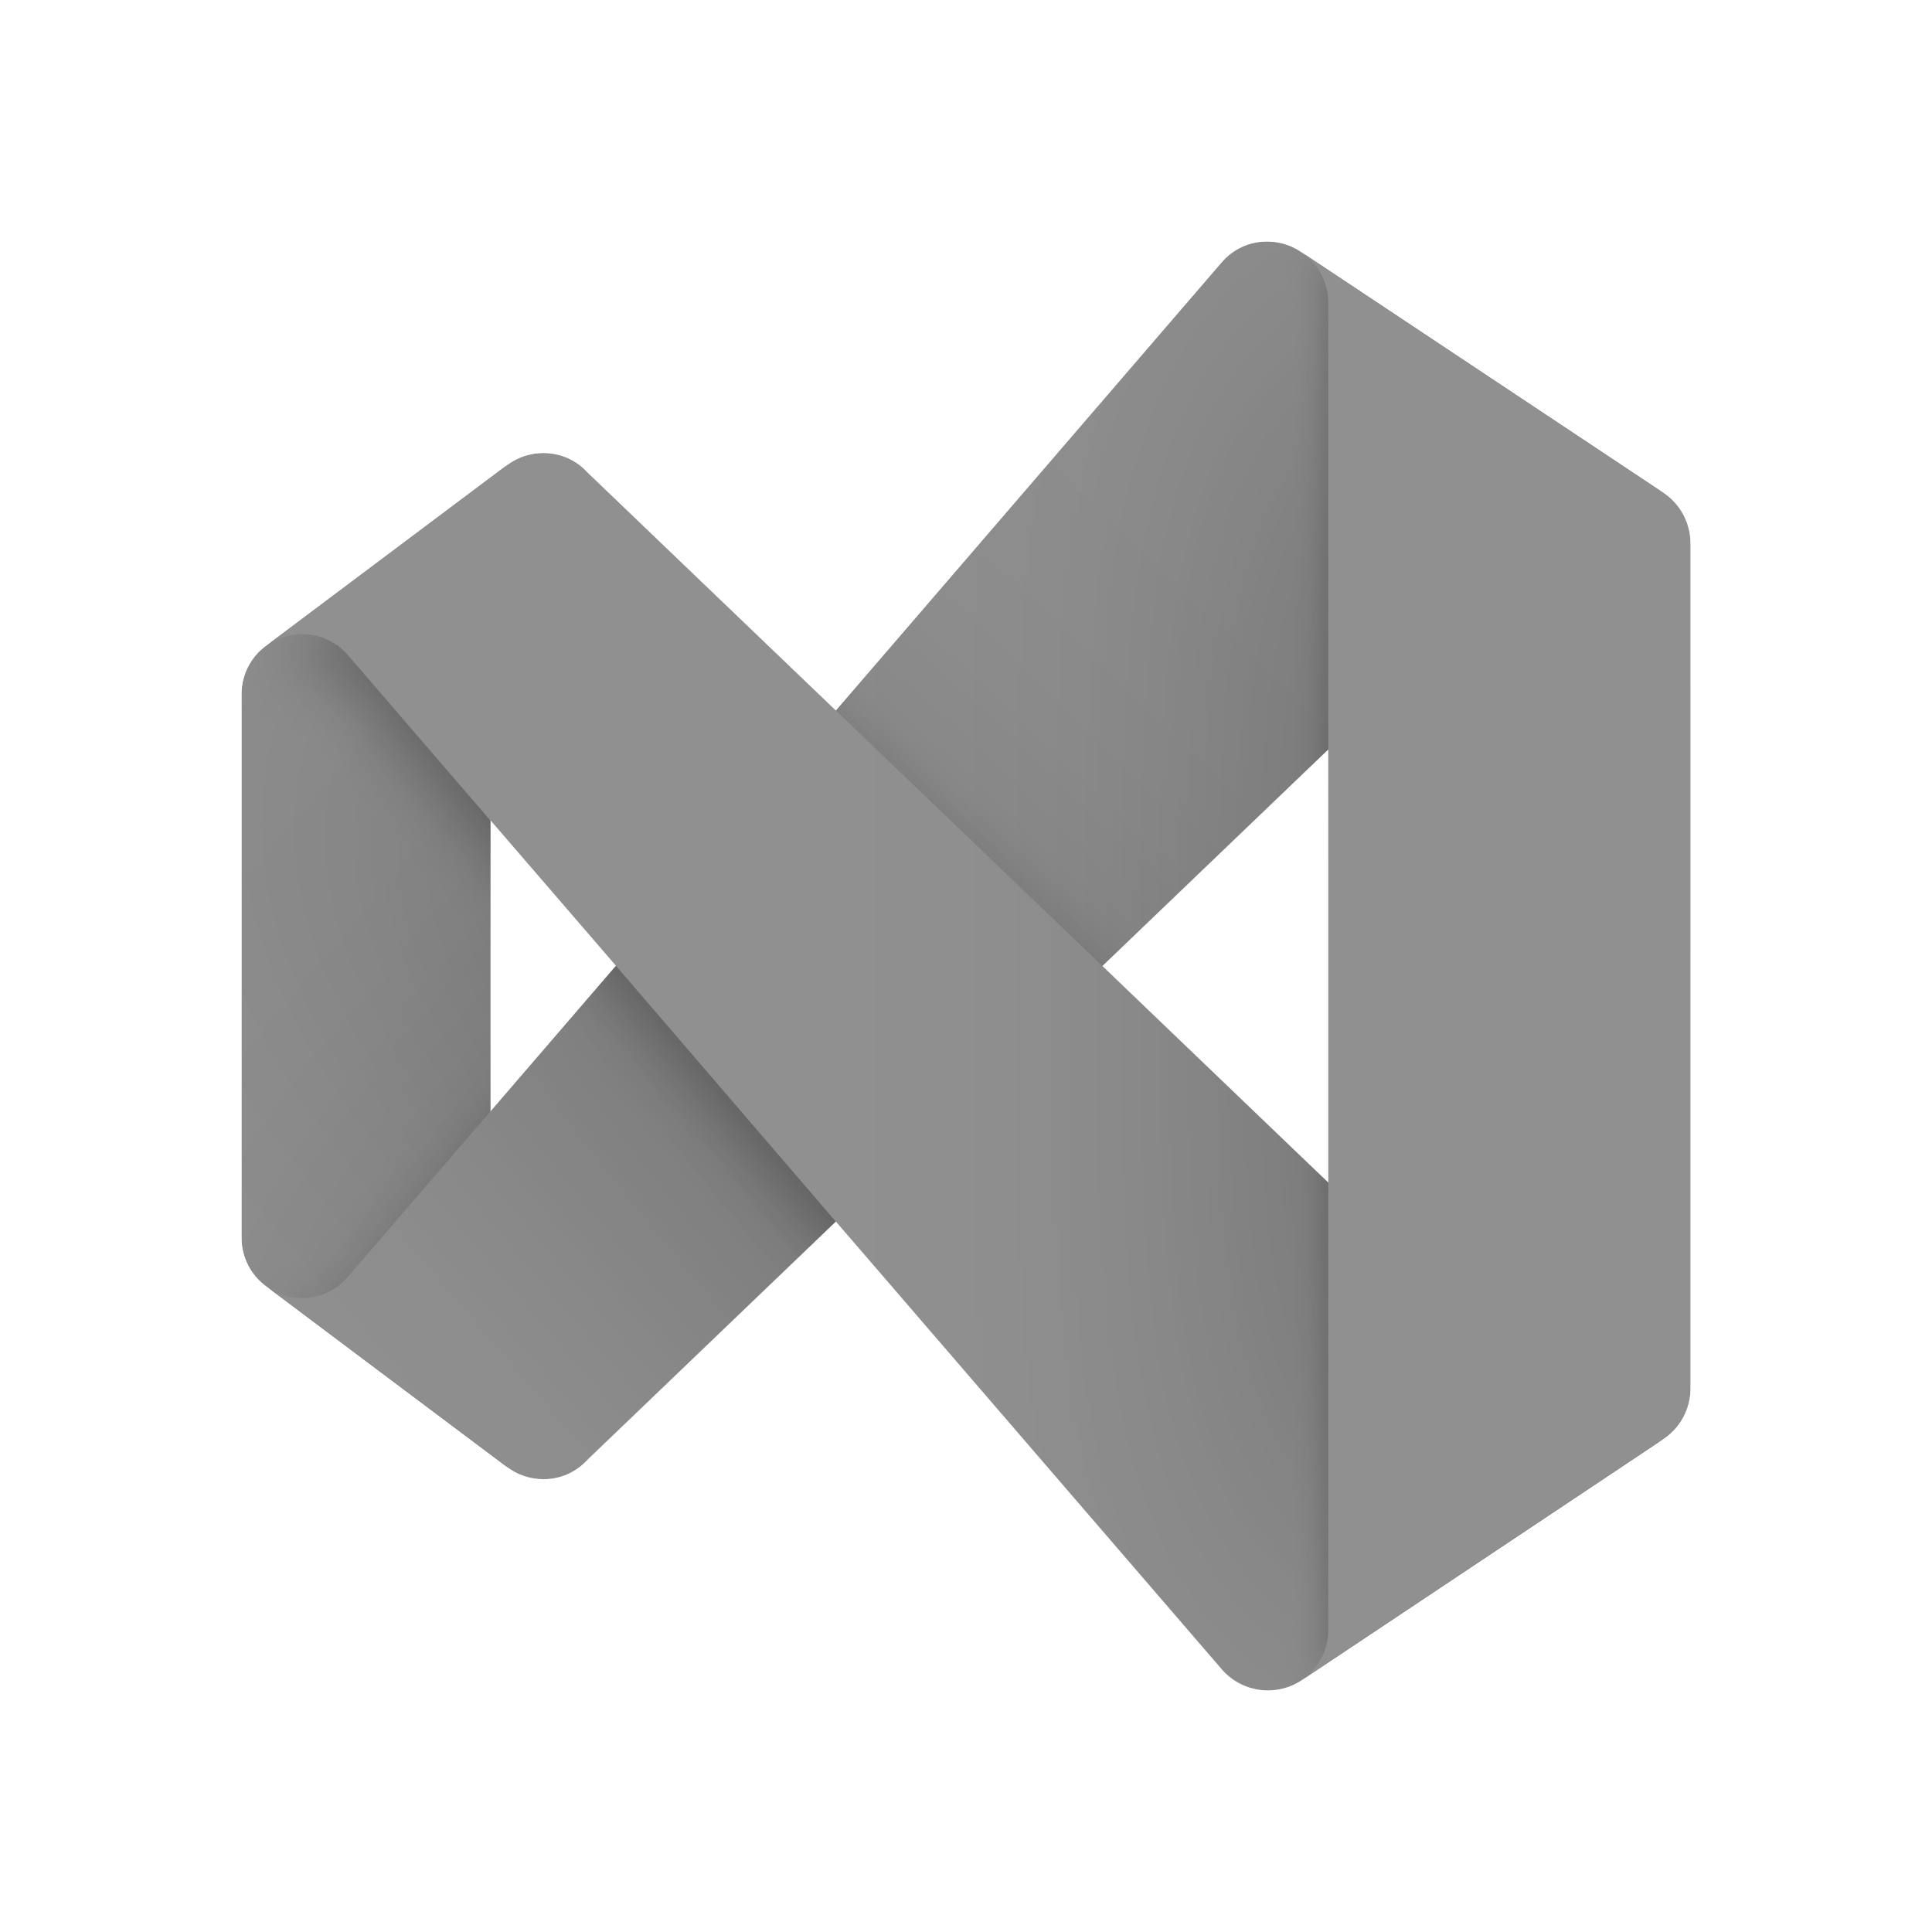
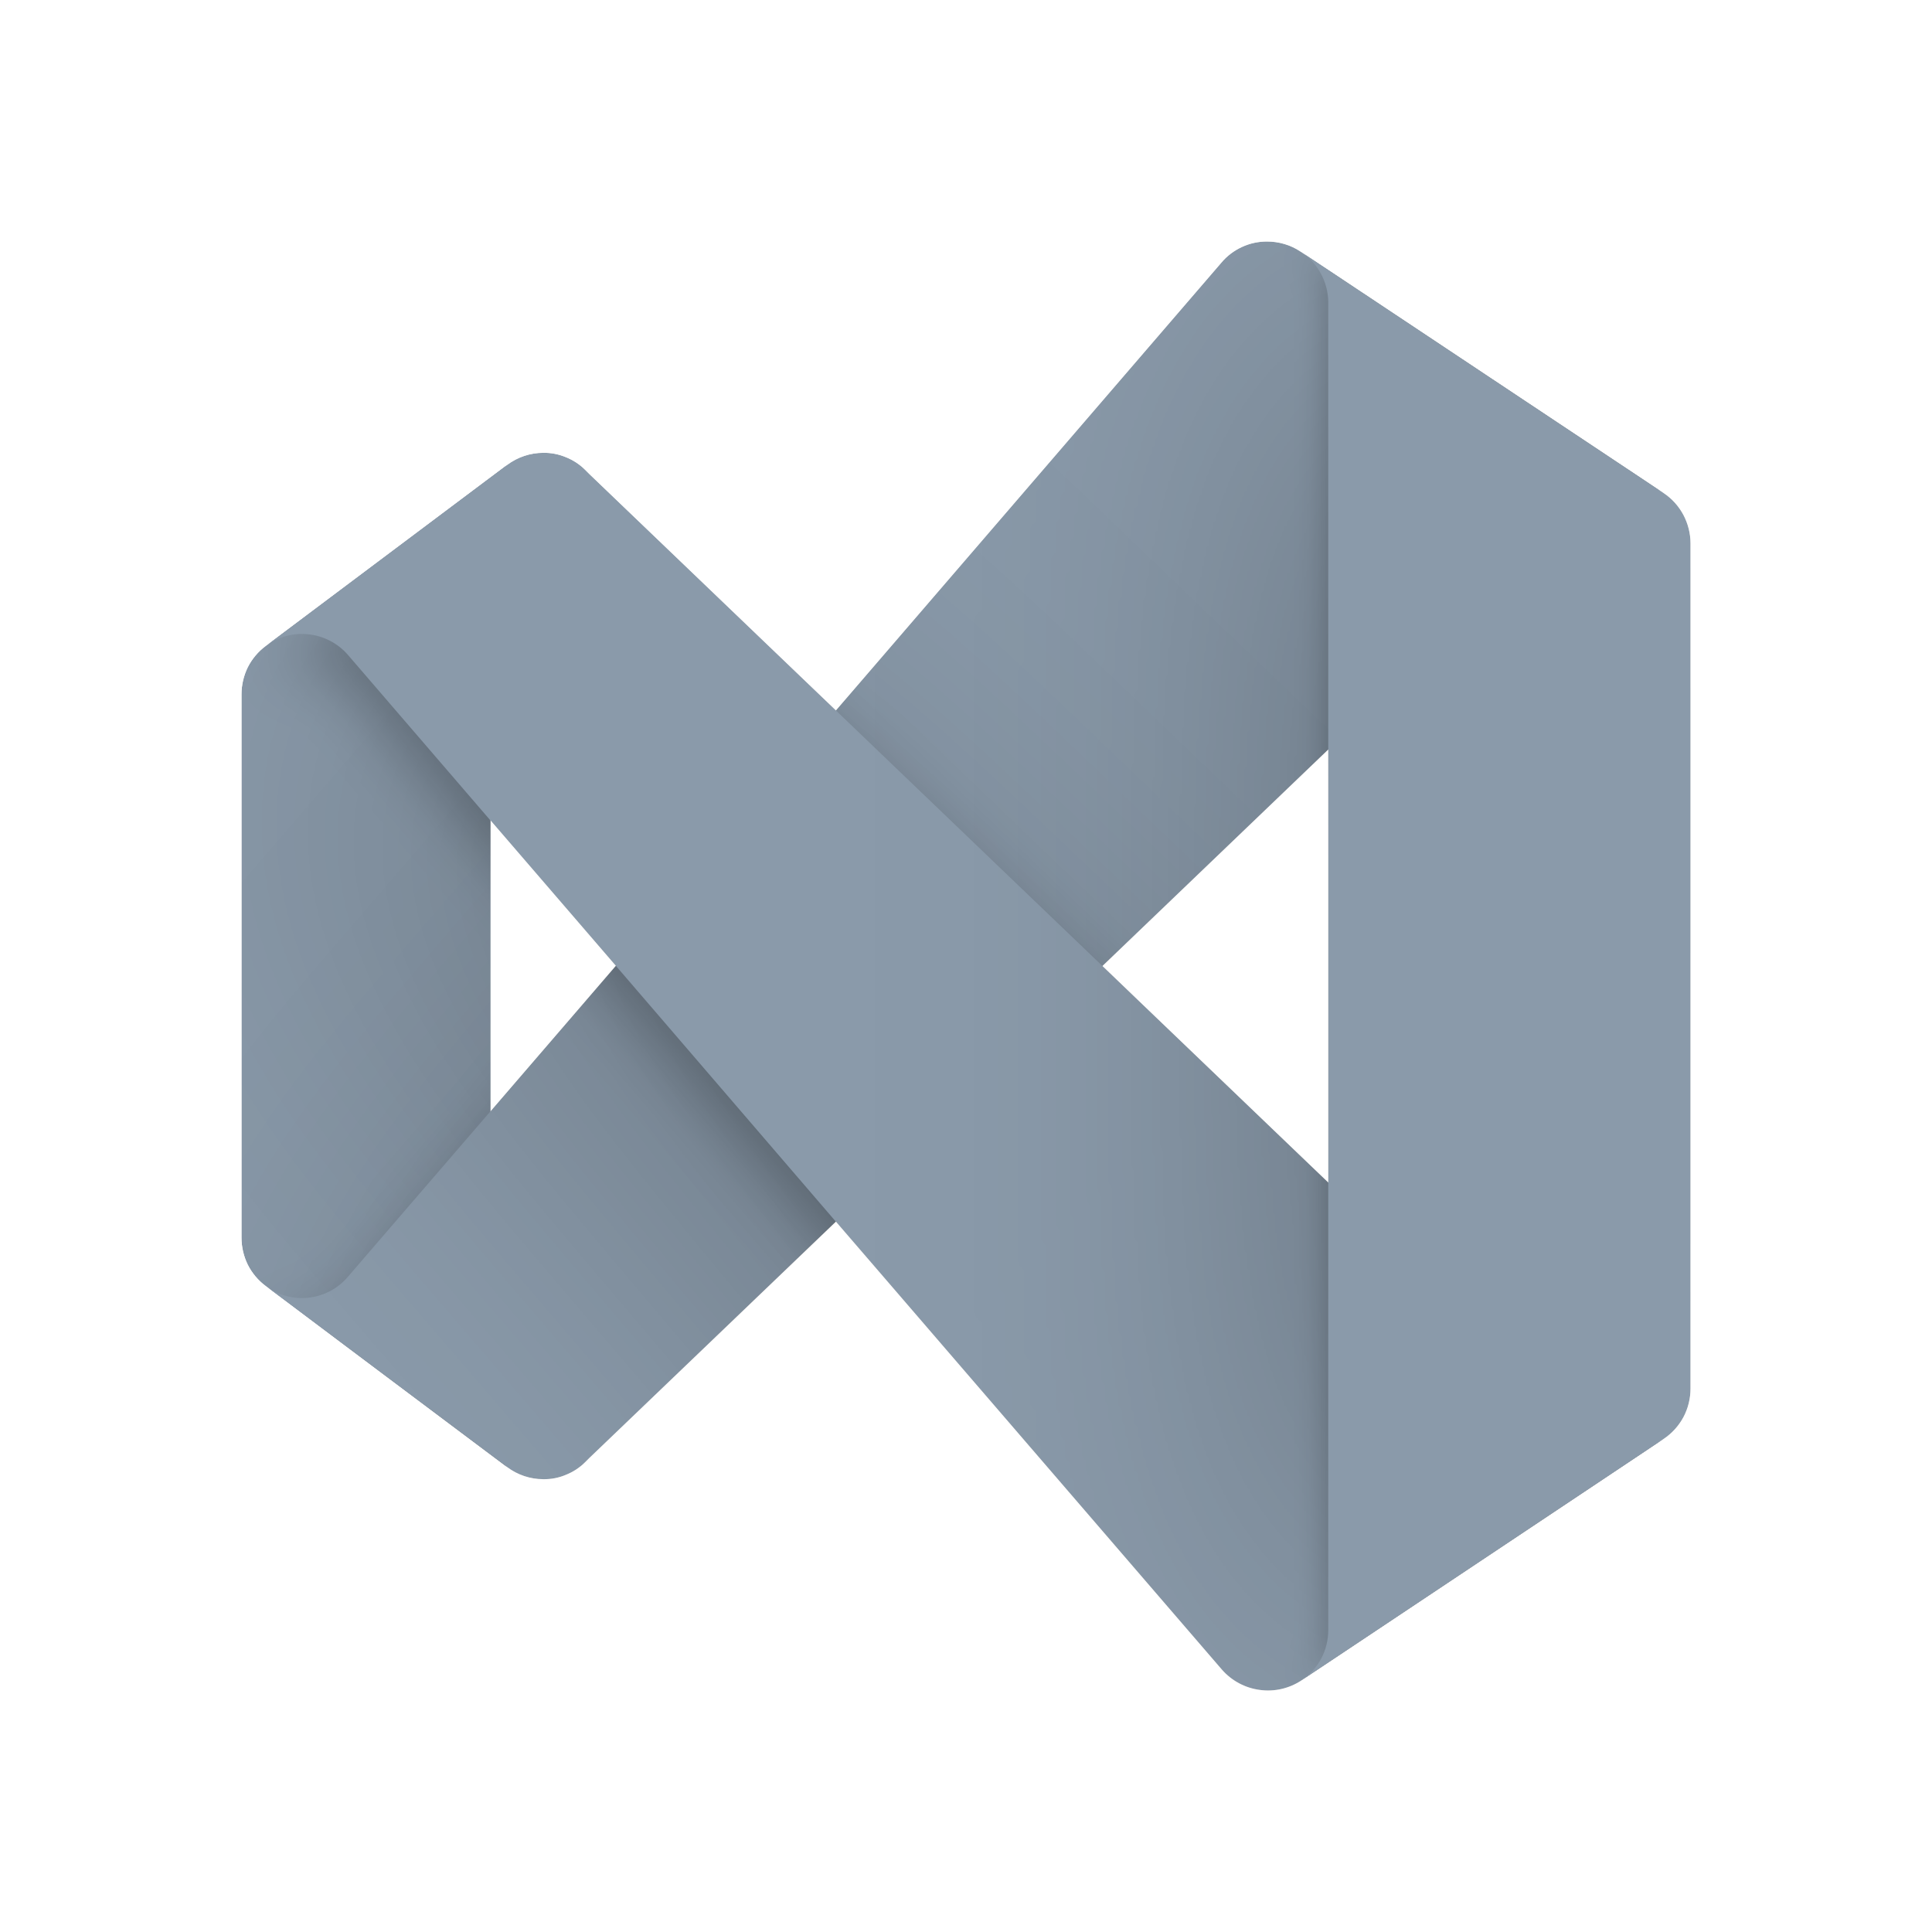
- <svg xmlns="http://www.w3.org/2000/svg" width="16" height="16" fill="none">
-   <mask id="a" width="12" height="12" x="2" y="2" maskUnits="userSpaceOnUse" style="mask-type:alpha">
-     <path fill="#909090" d="m4.2 12.15-2-1.5a.495.495 0 0 1-.2-.4v-4.5a.496.496 0 0 1 .2-.4l2-1.5a.453.453 0 0 0-.137.4v7.5a.453.453 0 0 0 .137.4Z" />
-     <path fill="#909090" d="M13.777 4.083a.503.503 0 0 0-.622.057l-.035.035L9.13 8l-2.208 2.117-2.042 1.958-.035.035a.486.486 0 0 1-.345.14.502.502 0 0 1-.3-.1l-2-1.5a.5.5 0 0 0 .68-.075L5.1 7.998l1.823-2.115 3.192-3.708A.492.492 0 0 1 10.492 2c.1 0 .196.028.278.083l3.008 2Z" />
-     <path fill="#909090" d="m13.777 11.917-3 2a.506.506 0 0 1-.657-.09l-3.197-3.71L5.1 7.997 2.88 5.423a.502.502 0 0 0-.68-.072l2-1.5a.502.502 0 0 1 .486-.064c.06.024.114.06.159.104l.035.035 2.043 1.958L9.13 8l3.99 3.825.035.035a.484.484 0 0 0 .345.14.503.503 0 0 0 .277-.083Z" />
-     <path fill="#909090" d="M14 4.5v7a.502.502 0 0 1-.223.417l-3 2A.502.502 0 0 0 11 13.5v-11a.506.506 0 0 0-.23-.418l3.008 2A.505.505 0 0 1 14 4.5Z" />
+ <svg xmlns="http://www.w3.org/2000/svg" width="16" height="16" viewBox="0 0 16 16" fill="none">
+   <mask id="mask0_1270_147" style="mask-type:alpha" maskUnits="userSpaceOnUse" x="2" y="2" width="12" height="12">
+     <path d="M4.2 12.15L2.2 10.65C2.138 10.604 2.087 10.543 2.052 10.474C2.018 10.404 2 10.328 2 10.25V5.75C2 5.672 2.018 5.596 2.052 5.526C2.087 5.457 2.138 5.396 2.2 5.35L4.2 3.85C4.146 3.9 4.106 3.963 4.082 4.033C4.058 4.103 4.051 4.177 4.063 4.25V11.75C4.051 11.823 4.058 11.897 4.082 11.967C4.106 12.037 4.146 12.099 4.2 12.15Z" fill="#8A9AAA" />
+     <path d="M13.777 4.083C13.695 4.028 13.599 4 13.5 4C13.436 4 13.373 4.012 13.314 4.036C13.254 4.06 13.2 4.095 13.155 4.14L13.12 4.175L9.13 8L6.923 10.117L4.88 12.075L4.845 12.11C4.8 12.155 4.746 12.19 4.686 12.214C4.627 12.239 4.564 12.251 4.5 12.25C4.392 12.25 4.287 12.215 4.2 12.15L2.2 10.65C2.302 10.726 2.429 10.761 2.555 10.747C2.681 10.733 2.797 10.672 2.88 10.575L5.1 7.998L6.923 5.883L10.115 2.175C10.161 2.12 10.219 2.076 10.284 2.046C10.35 2.015 10.421 2 10.492 2C10.591 2 10.688 2.028 10.77 2.083L13.777 4.083Z" fill="#8A9AAA" />
+     <path d="M13.777 11.917L10.777 13.917C10.675 13.984 10.553 14.012 10.432 13.995C10.311 13.979 10.2 13.919 10.12 13.828L6.923 10.117L5.1 7.998L2.88 5.422C2.797 5.327 2.68 5.266 2.554 5.253C2.428 5.239 2.302 5.274 2.2 5.35L4.2 3.85C4.287 3.785 4.392 3.75 4.5 3.75C4.564 3.749 4.627 3.761 4.686 3.786C4.746 3.81 4.8 3.845 4.845 3.89L4.88 3.925L6.923 5.883L9.13 8L13.12 11.825L13.155 11.86C13.2 11.905 13.254 11.94 13.314 11.964C13.373 11.988 13.436 12 13.5 12C13.599 12 13.695 11.972 13.777 11.917Z" fill="#8A9AAA" />
+     <path d="M14 4.5V11.5C14 11.582 13.98 11.664 13.941 11.737C13.902 11.809 13.846 11.871 13.777 11.917L10.777 13.917C10.846 13.871 10.902 13.809 10.941 13.736C10.98 13.664 11 13.582 11 13.5V2.5C10.999 2.417 10.977 2.335 10.937 2.262C10.897 2.19 10.84 2.128 10.77 2.082L13.777 4.083C13.846 4.129 13.902 4.191 13.941 4.264C13.979 4.336 14 4.417 14 4.5Z" fill="#8A9AAA" />
  </mask>
-   <g mask="url(#a)">
-     <path fill="#909090" d="m4.2 12.15-2-1.5a.496.496 0 0 1-.2-.4v-4.5a.496.496 0 0 1 .2-.4l2-1.5a.453.453 0 0 0-.137.4v7.5a.453.453 0 0 0 .137.4Z" />
-     <g filter="url(#b)">
-       <path fill="#909090" d="M13.777 4.083a.502.502 0 0 0-.622.057l-.035.035-2.125 2.038L9.13 8l-2.208 2.117-2.042 1.958-.035.035a.486.486 0 0 1-.345.14.502.502 0 0 1-.3-.1l-2-1.5a.5.5 0 0 0 .68-.075L4 9.275l1.1-1.277 1.822-2.115 3.193-3.708A.493.493 0 0 1 10.492 2c.1 0 .195.028.278.083l3.007 2Z" />
+   <g mask="url(#mask0_1270_147)">
+     <path d="M4.2 12.15L2.2 10.65C2.138 10.604 2.087 10.543 2.052 10.474C2.018 10.404 2 10.328 2 10.25V5.75C2 5.672 2.018 5.596 2.052 5.526C2.087 5.457 2.138 5.396 2.2 5.35L4.2 3.85C4.146 3.9 4.106 3.963 4.082 4.033C4.058 4.103 4.051 4.177 4.063 4.25V11.75C4.051 11.823 4.058 11.897 4.082 11.967C4.106 12.037 4.146 12.099 4.2 12.15Z" fill="#8A9AAA" />
+     <g filter="url(#filter0_dd_1270_147)">
+       <path d="M13.777 4.083C13.695 4.028 13.599 4 13.5 4C13.436 4 13.373 4.012 13.313 4.036C13.254 4.06 13.2 4.095 13.155 4.14L13.12 4.175L10.995 6.213L9.13 8L6.922 10.117L4.88 12.075L4.845 12.11C4.8 12.155 4.746 12.19 4.686 12.214C4.627 12.239 4.564 12.251 4.5 12.25C4.392 12.25 4.287 12.215 4.2 12.15L2.2 10.65C2.302 10.726 2.429 10.761 2.555 10.747C2.681 10.733 2.797 10.672 2.88 10.575L4 9.275L5.1 7.998L6.922 5.883L10.115 2.175C10.161 2.12 10.219 2.076 10.284 2.046C10.35 2.015 10.421 2 10.492 2C10.591 2 10.688 2.028 10.77 2.083L13.777 4.083Z" fill="#8A9AAA" />
    </g>
-     <g filter="url(#c)">
-       <path fill="#909090" d="m13.777 11.917-3 2a.506.506 0 0 1-.657-.09l-3.198-3.71L5.1 7.997 4 6.724l-1.12-1.3a.502.502 0 0 0-.68-.073l2-1.5a.502.502 0 0 1 .486-.064c.06.024.114.06.159.104l.035.035 2.042 1.958L9.13 8l1.868 1.79 2.122 2.035.035.035a.486.486 0 0 0 .345.14.5.5 0 0 0 .277-.083Z" />
+     <g filter="url(#filter1_dd_1270_147)">
+       <path d="M13.777 11.917L10.777 13.918C10.675 13.984 10.553 14.012 10.432 13.995C10.311 13.979 10.2 13.919 10.12 13.828L6.922 10.117L5.1 7.998L4 6.723L2.88 5.422C2.797 5.327 2.68 5.266 2.554 5.253C2.428 5.239 2.302 5.274 2.2 5.35L4.2 3.85C4.287 3.785 4.392 3.75 4.5 3.75C4.564 3.749 4.627 3.762 4.686 3.786C4.746 3.81 4.8 3.845 4.845 3.89L4.88 3.925L6.922 5.883L9.13 8L10.998 9.79L13.12 11.825L13.155 11.86C13.2 11.905 13.254 11.94 13.313 11.964C13.373 11.988 13.436 12.001 13.5 12C13.599 12 13.695 11.972 13.777 11.917Z" fill="#8A9AAA" />
    </g>
-     <g filter="url(#d)">
-       <path fill="#909090" d="M14 4.5v7a.502.502 0 0 1-.223.417l-3 2A.501.501 0 0 0 11 13.5v-11a.506.506 0 0 0-.23-.418l3.008 2A.505.505 0 0 1 14 4.5Z" />
+     <g filter="url(#filter2_dd_1270_147)">
+       <path d="M14 4.5V11.5C14 11.583 13.98 11.664 13.941 11.737C13.902 11.809 13.846 11.871 13.777 11.917L10.777 13.918C10.846 13.872 10.902 13.809 10.941 13.737C10.98 13.664 11 13.582 11 13.5V2.5C10.999 2.417 10.977 2.335 10.937 2.262C10.897 2.19 10.84 2.128 10.77 2.082L13.777 4.083C13.846 4.129 13.902 4.191 13.941 4.264C13.979 4.336 14 4.417 14 4.5Z" fill="#8A9AAA" />
    </g>
  </g>
  <defs>
-     <filter id="b" width="21.939" height="20.612" x="-2.981" y="-1.886" color-interpolation-filters="sRGB" filterUnits="userSpaceOnUse">
+     <filter id="filter0_dd_1270_147" x="-2.981" y="-1.886" width="21.939" height="20.612" filterUnits="userSpaceOnUse" color-interpolation-filters="sRGB">
      <feFlood flood-opacity="0" result="BackgroundImageFix" />
-       <feColorMatrix in="SourceAlpha" result="hardAlpha" values="0 0 0 0 0 0 0 0 0 0 0 0 0 0 0 0 0 0 127 0" />
-       <feOffset dy=".246" />
-       <feGaussianBlur stdDeviation=".246" />
-       <feColorMatrix values="0 0 0 0 0 0 0 0 0 0 0 0 0 0 0 0 0 0 0.24 0" />
-       <feBlend in2="BackgroundImageFix" result="effect1_dropShadow_1270_147" />
-       <feColorMatrix in="SourceAlpha" result="hardAlpha" values="0 0 0 0 0 0 0 0 0 0 0 0 0 0 0 0 0 0 127 0" />
+       <feColorMatrix in="SourceAlpha" type="matrix" values="0 0 0 0 0 0 0 0 0 0 0 0 0 0 0 0 0 0 127 0" result="hardAlpha" />
+       <feOffset dy="0.246" />
+       <feGaussianBlur stdDeviation="0.246" />
+       <feColorMatrix type="matrix" values="0 0 0 0 0 0 0 0 0 0 0 0 0 0 0 0 0 0 0.24 0" />
+       <feBlend mode="normal" in2="BackgroundImageFix" result="effect1_dropShadow_1270_147" />
+       <feColorMatrix in="SourceAlpha" type="matrix" values="0 0 0 0 0 0 0 0 0 0 0 0 0 0 0 0 0 0 127 0" result="hardAlpha" />
      <feOffset dy="1.295" />
      <feGaussianBlur stdDeviation="2.59" />
-       <feColorMatrix values="0 0 0 0 0 0 0 0 0 0 0 0 0 0 0 0 0 0 0.22 0" />
-       <feBlend in2="effect1_dropShadow_1270_147" result="effect2_dropShadow_1270_147" />
-       <feBlend in="SourceGraphic" in2="effect2_dropShadow_1270_147" result="shape" />
+       <feColorMatrix type="matrix" values="0 0 0 0 0 0 0 0 0 0 0 0 0 0 0 0 0 0 0.22 0" />
+       <feBlend mode="normal" in2="effect1_dropShadow_1270_147" result="effect2_dropShadow_1270_147" />
+       <feBlend mode="normal" in="SourceGraphic" in2="effect2_dropShadow_1270_147" result="shape" />
    </filter>
-     <filter id="c" width="21.939" height="20.612" x="-2.981" y="-.136" color-interpolation-filters="sRGB" filterUnits="userSpaceOnUse">
+     <filter id="filter1_dd_1270_147" x="-2.981" y="-0.136" width="21.939" height="20.612" filterUnits="userSpaceOnUse" color-interpolation-filters="sRGB">
      <feFlood flood-opacity="0" result="BackgroundImageFix" />
-       <feColorMatrix in="SourceAlpha" result="hardAlpha" values="0 0 0 0 0 0 0 0 0 0 0 0 0 0 0 0 0 0 127 0" />
-       <feOffset dy=".246" />
-       <feGaussianBlur stdDeviation=".246" />
-       <feColorMatrix values="0 0 0 0 0 0 0 0 0 0 0 0 0 0 0 0 0 0 0.24 0" />
-       <feBlend in2="BackgroundImageFix" result="effect1_dropShadow_1270_147" />
-       <feColorMatrix in="SourceAlpha" result="hardAlpha" values="0 0 0 0 0 0 0 0 0 0 0 0 0 0 0 0 0 0 127 0" />
+       <feColorMatrix in="SourceAlpha" type="matrix" values="0 0 0 0 0 0 0 0 0 0 0 0 0 0 0 0 0 0 127 0" result="hardAlpha" />
+       <feOffset dy="0.246" />
+       <feGaussianBlur stdDeviation="0.246" />
+       <feColorMatrix type="matrix" values="0 0 0 0 0 0 0 0 0 0 0 0 0 0 0 0 0 0 0.24 0" />
+       <feBlend mode="normal" in2="BackgroundImageFix" result="effect1_dropShadow_1270_147" />
+       <feColorMatrix in="SourceAlpha" type="matrix" values="0 0 0 0 0 0 0 0 0 0 0 0 0 0 0 0 0 0 127 0" result="hardAlpha" />
      <feOffset dy="1.295" />
      <feGaussianBlur stdDeviation="2.59" />
-       <feColorMatrix values="0 0 0 0 0 0 0 0 0 0 0 0 0 0 0 0 0 0 0.22 0" />
-       <feBlend in2="effect1_dropShadow_1270_147" result="effect2_dropShadow_1270_147" />
-       <feBlend in="SourceGraphic" in2="effect2_dropShadow_1270_147" result="shape" />
+       <feColorMatrix type="matrix" values="0 0 0 0 0 0 0 0 0 0 0 0 0 0 0 0 0 0 0.22 0" />
+       <feBlend mode="normal" in2="effect1_dropShadow_1270_147" result="effect2_dropShadow_1270_147" />
+       <feBlend mode="normal" in="SourceGraphic" in2="effect2_dropShadow_1270_147" result="shape" />
    </filter>
-     <filter id="d" width="34.316" height="42.921" x="-4.773" y="-13.46" color-interpolation-filters="sRGB" filterUnits="userSpaceOnUse">
+     <filter id="filter2_dd_1270_147" x="-4.773" y="-13.46" width="34.316" height="42.921" filterUnits="userSpaceOnUse" color-interpolation-filters="sRGB">
      <feFlood flood-opacity="0" result="BackgroundImageFix" />
-       <feColorMatrix in="SourceAlpha" result="hardAlpha" values="0 0 0 0 0 0 0 0 0 0 0 0 0 0 0 0 0 0 127 0" />
+       <feColorMatrix in="SourceAlpha" type="matrix" values="0 0 0 0 0 0 0 0 0 0 0 0 0 0 0 0 0 0 127 0" result="hardAlpha" />
      <feOffset />
-       <feGaussianBlur stdDeviation=".13" />
-       <feColorMatrix values="0 0 0 0 0 0 0 0 0 0 0 0 0 0 0 0 0 0 0.24 0" />
-       <feBlend in2="BackgroundImageFix" result="effect1_dropShadow_1270_147" />
-       <feColorMatrix in="SourceAlpha" result="hardAlpha" values="0 0 0 0 0 0 0 0 0 0 0 0 0 0 0 0 0 0 127 0" />
+       <feGaussianBlur stdDeviation="0.13" />
+       <feColorMatrix type="matrix" values="0 0 0 0 0 0 0 0 0 0 0 0 0 0 0 0 0 0 0.24 0" />
+       <feBlend mode="normal" in2="BackgroundImageFix" result="effect1_dropShadow_1270_147" />
+       <feColorMatrix in="SourceAlpha" type="matrix" values="0 0 0 0 0 0 0 0 0 0 0 0 0 0 0 0 0 0 127 0" result="hardAlpha" />
      <feOffset />
      <feGaussianBlur stdDeviation="7.771" />
-       <feColorMatrix values="0 0 0 0 0 0 0 0 0 0 0 0 0 0 0 0 0 0 0.3 0" />
-       <feBlend in2="effect1_dropShadow_1270_147" result="effect2_dropShadow_1270_147" />
-       <feBlend in="SourceGraphic" in2="effect2_dropShadow_1270_147" result="shape" />
+       <feColorMatrix type="matrix" values="0 0 0 0 0 0 0 0 0 0 0 0 0 0 0 0 0 0 0.3 0" />
+       <feBlend mode="normal" in2="effect1_dropShadow_1270_147" result="effect2_dropShadow_1270_147" />
+       <feBlend mode="normal" in="SourceGraphic" in2="effect2_dropShadow_1270_147" result="shape" />
    </filter>
  </defs>
</svg>
